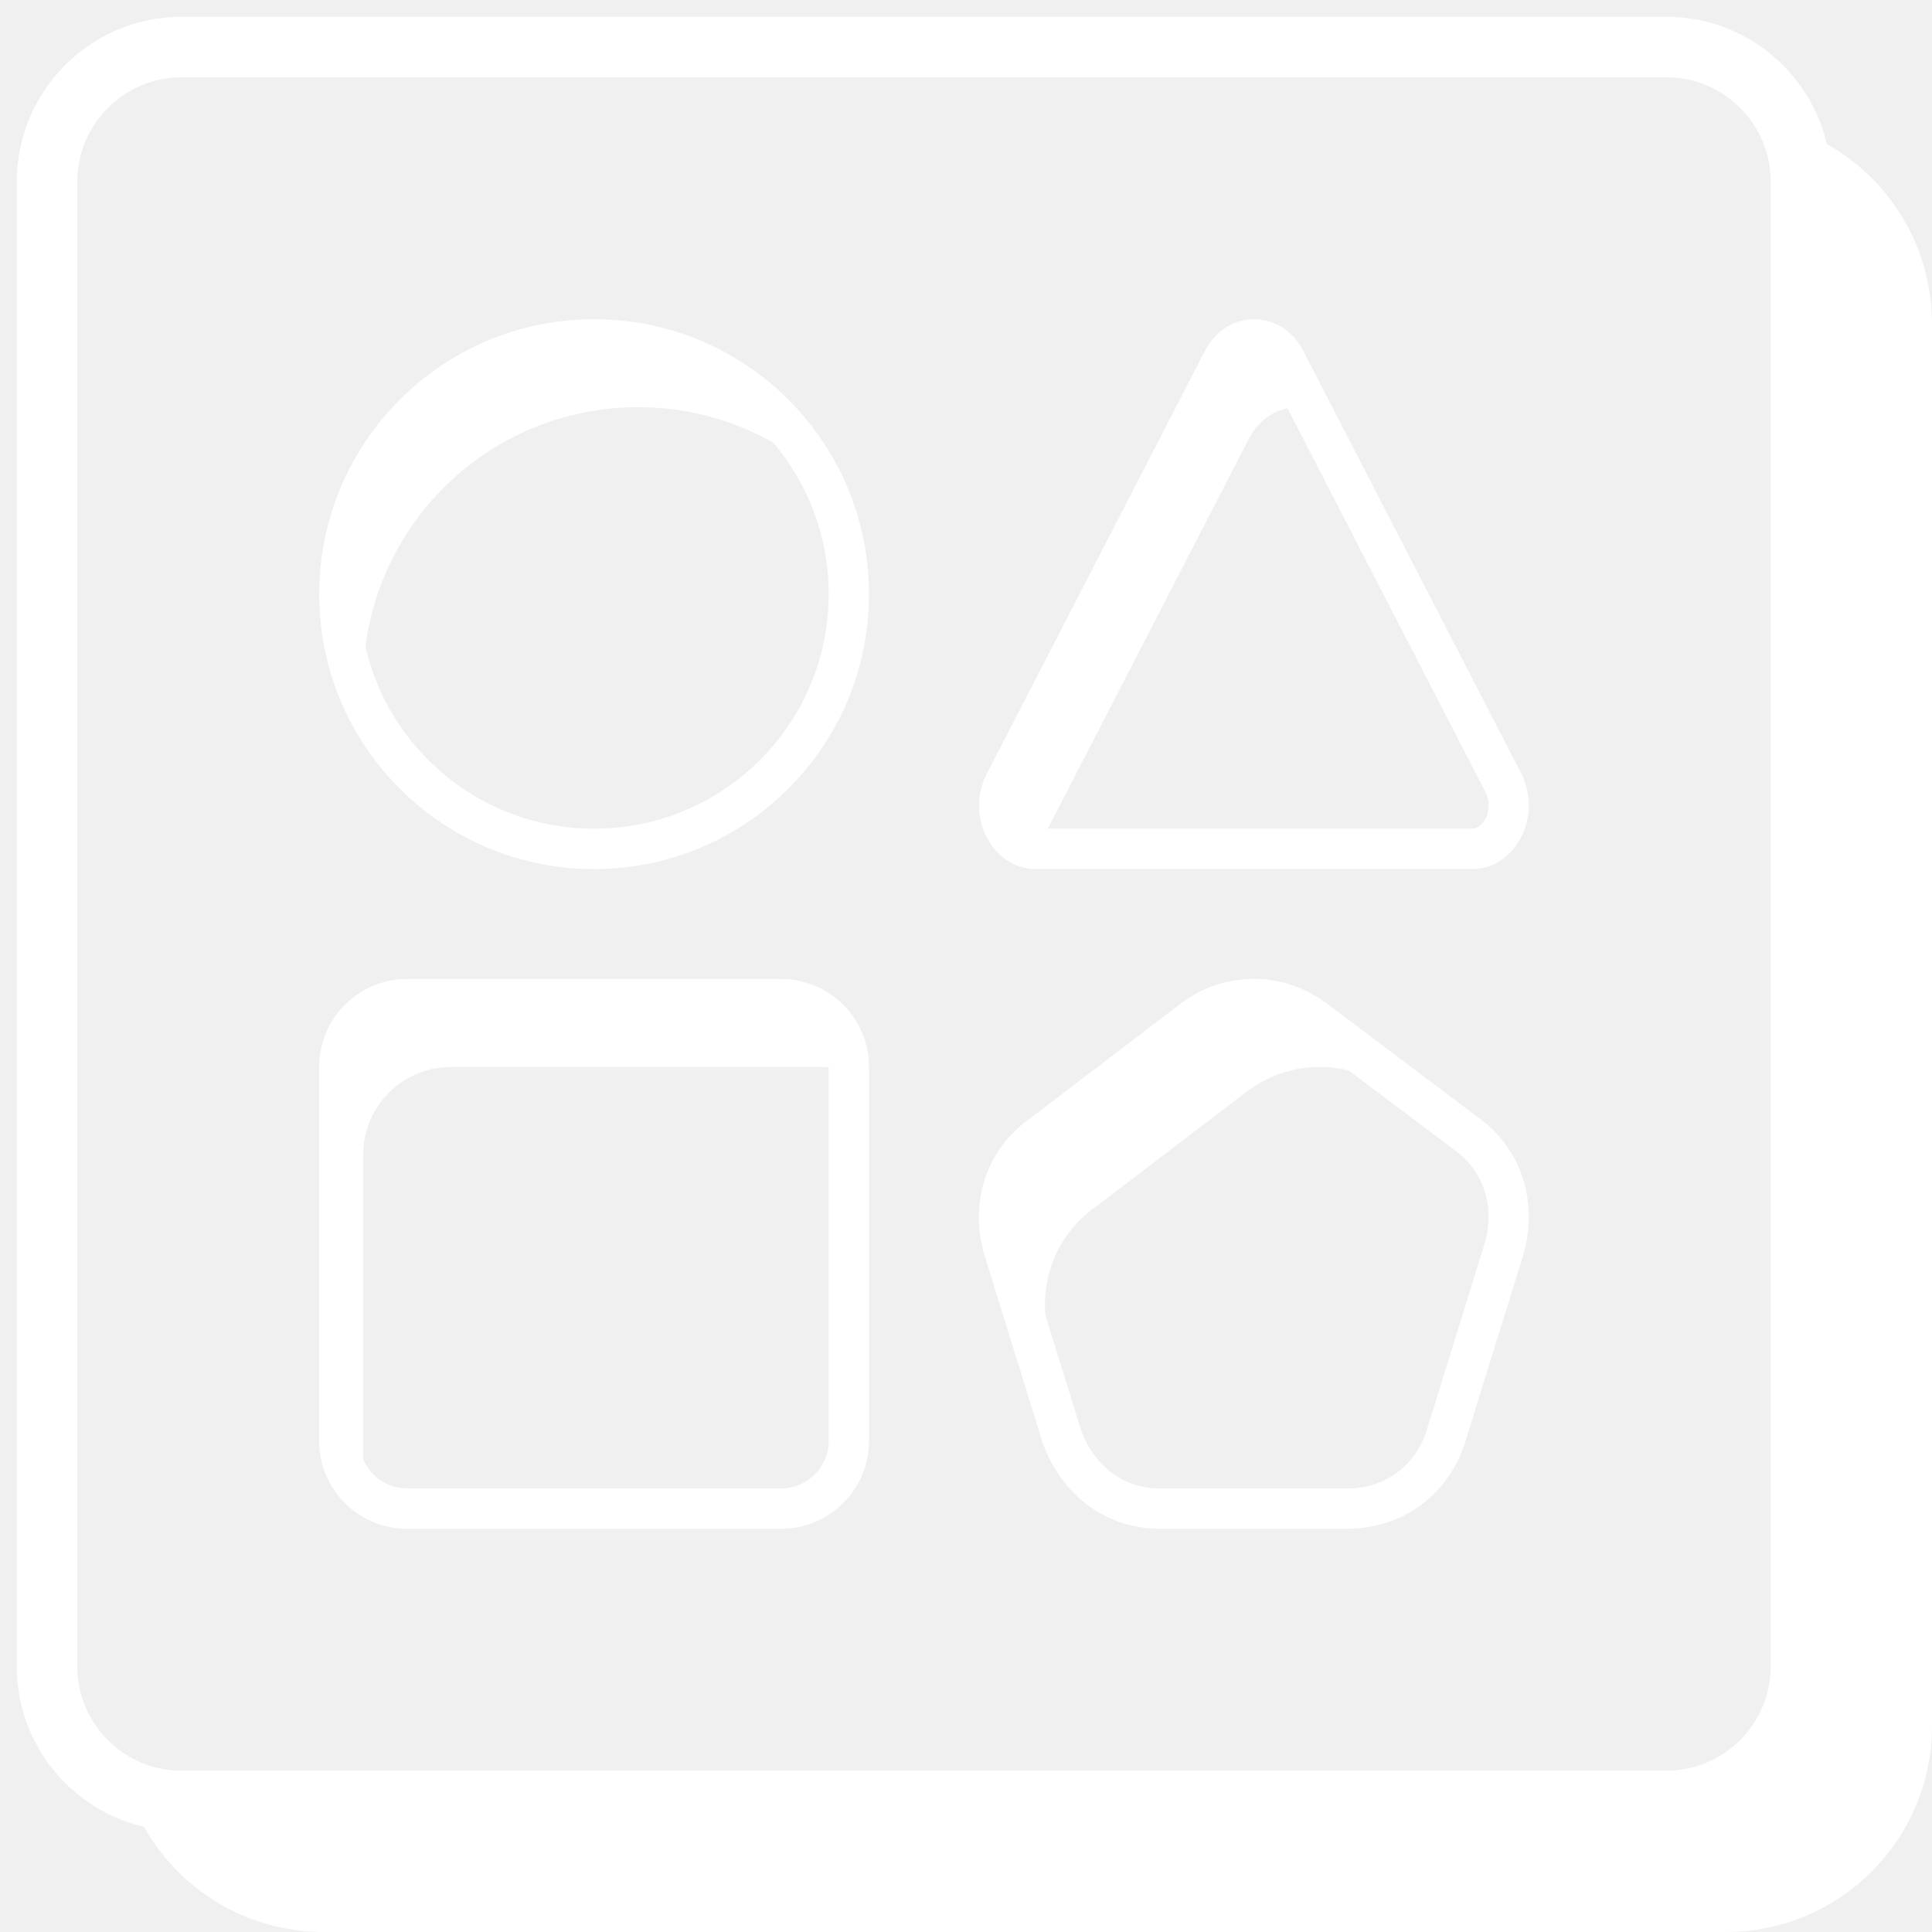
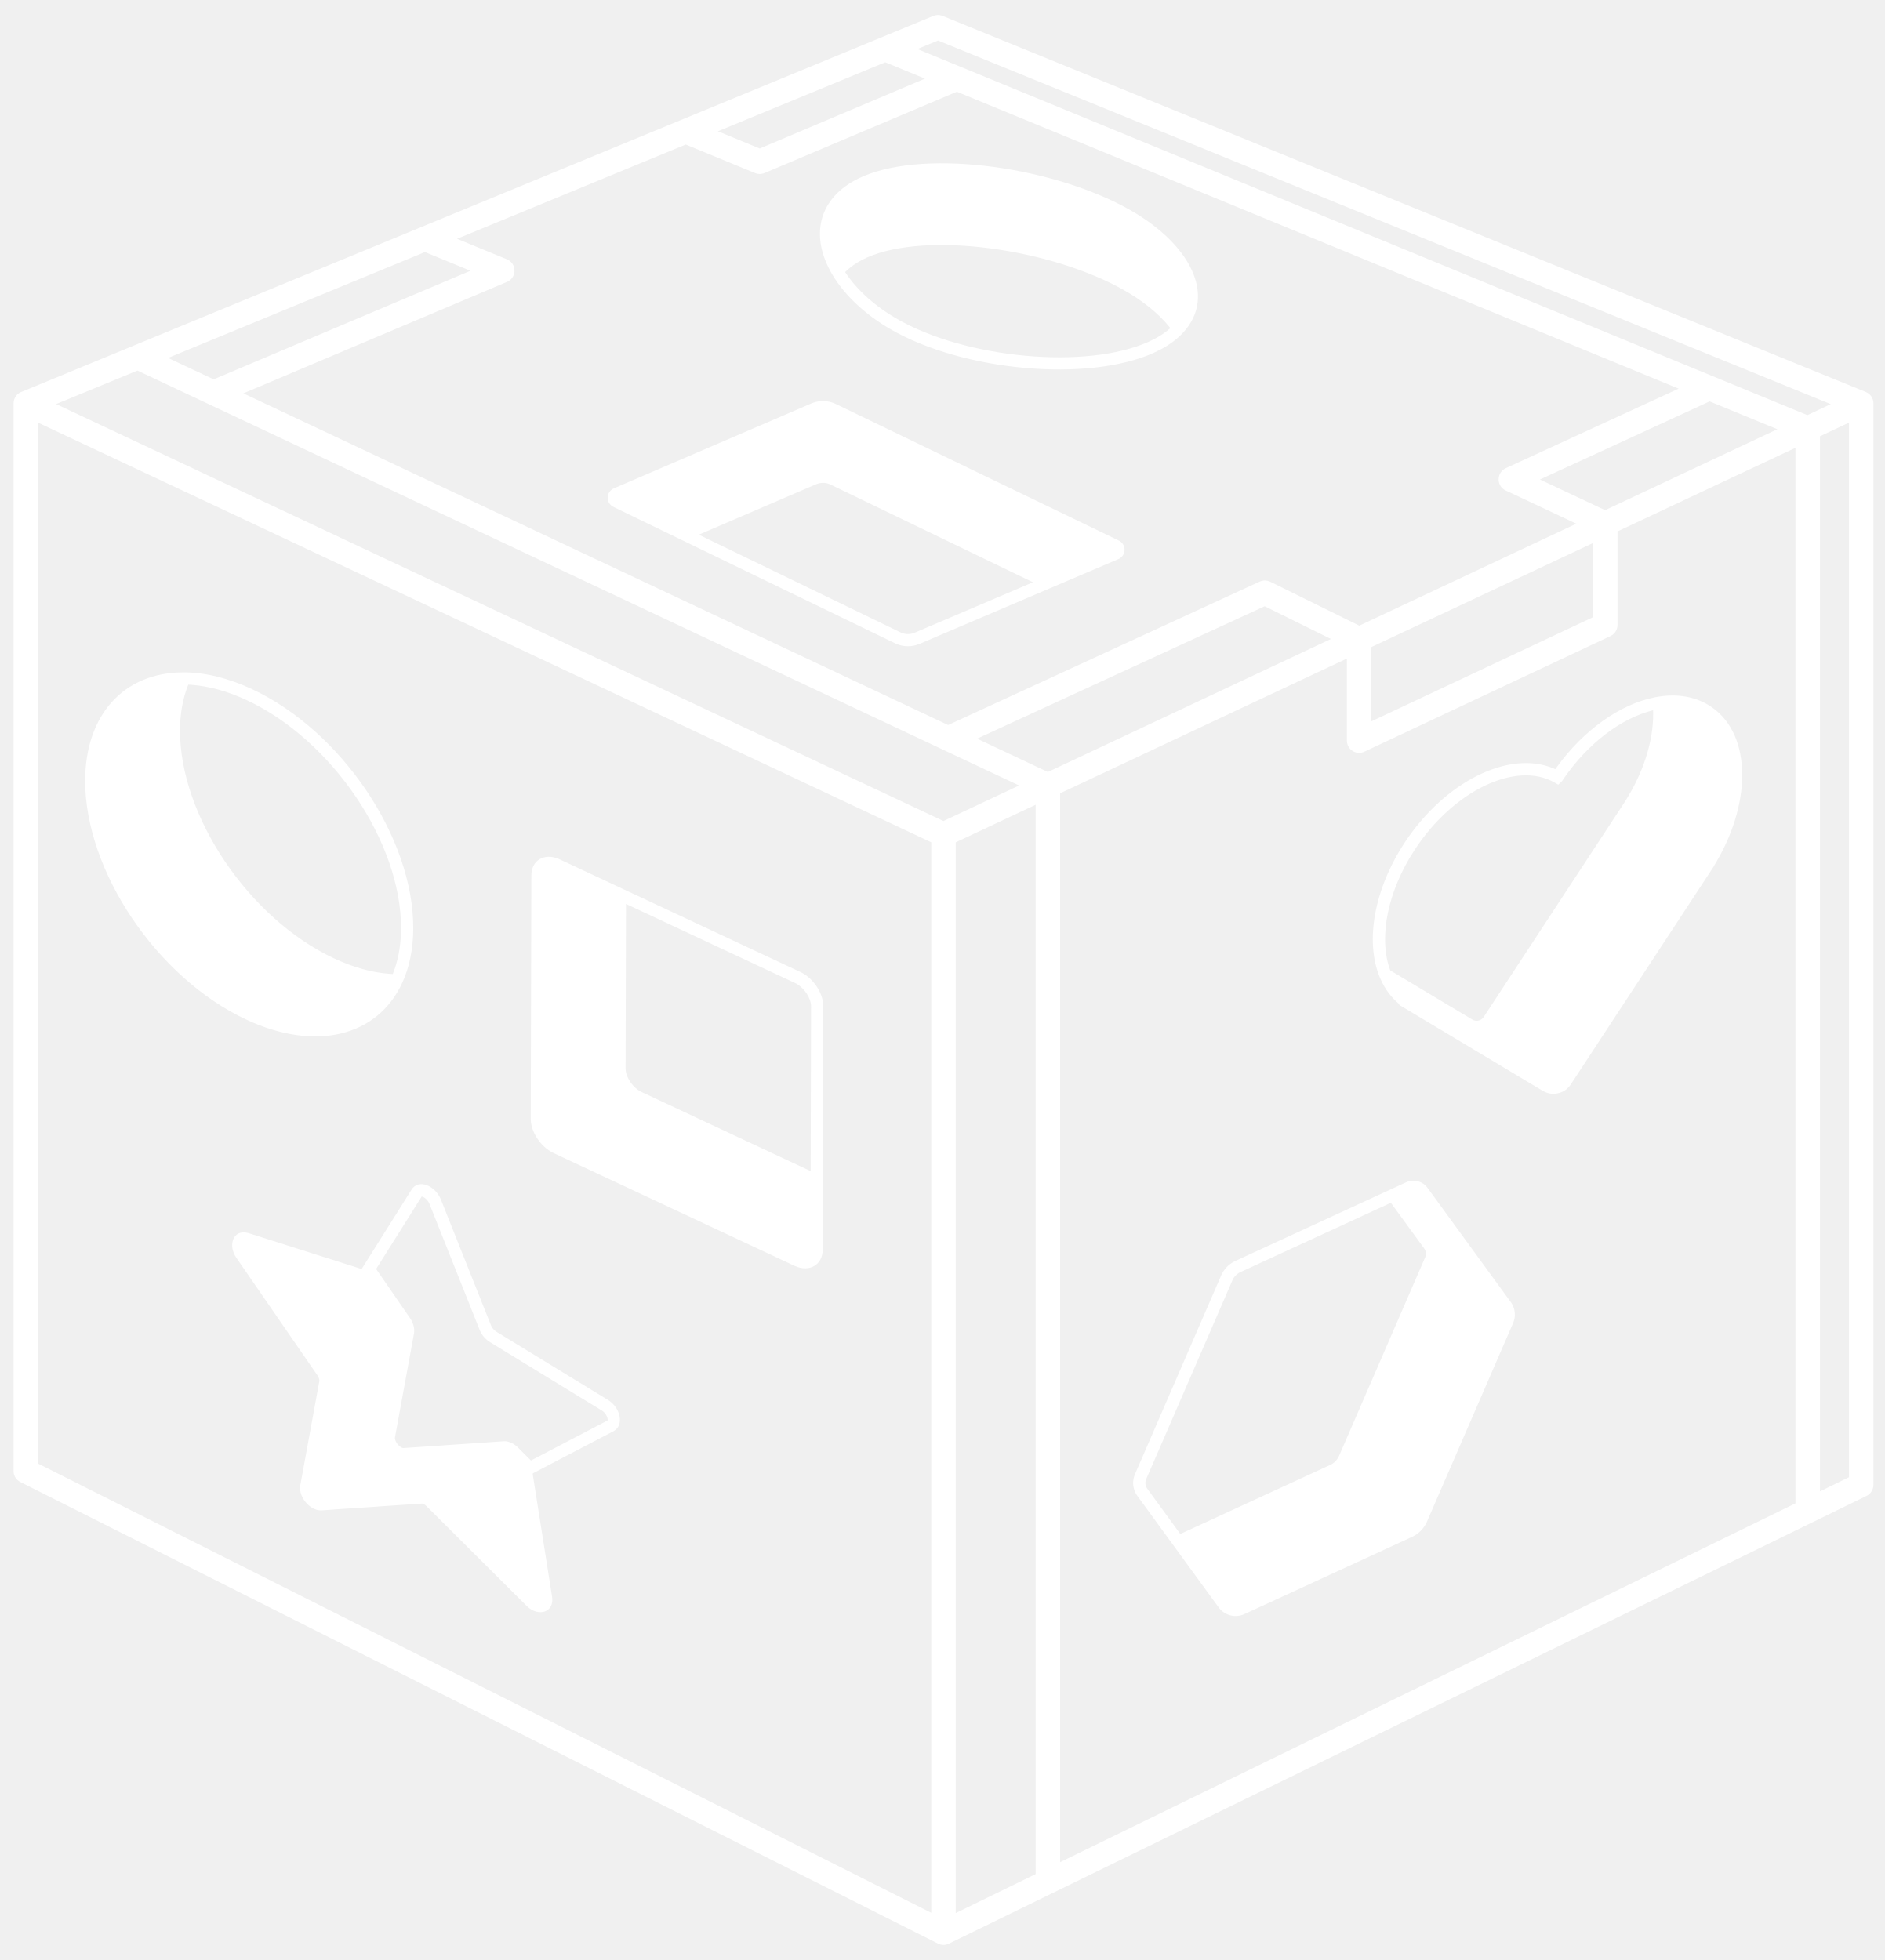
- <svg xmlns="http://www.w3.org/2000/svg" height="92" viewBox="0 0 92 92" width="92">
-   <g fill="#fff" fill-rule="evenodd" transform="translate(-20 -20)">
-     <path d="m16 16h96v96h-96z" fill="none" />
-     <path d="m99.345 20.8c3.687 0 6.781 2.541 7.626 5.967l.022.091c2.988 1.683 5.006 4.886 5.006 8.56v66.764c0 5.422-4.396 9.818-9.818 9.818h-66.764c-3.674 0-6.877-2.018-8.56-5.006l.003.001c-3.474-.811-6.061-3.928-6.061-7.649v-70.691c0-4.338 3.517-7.855 7.855-7.855zm.084 2.88h-70.775c-2.719 0-4.929 2.182-4.975 4.891v70.775c0 2.719 2.182 4.929 4.891 4.975h70.775c2.719 0 4.929-2.182 4.975-4.891v-70.775c0-2.719-2.182-4.929-4.891-4.975zm-42.237 42.938c2.314 0 4.189 1.876 4.189 4.189v.561l-0-0.0 0 17.243c0 2.314-1.876 4.189-4.189 4.189h-17.804c-.725 0-1.407-.184-2.001-.508l-.093-.052c-.054-.031-.106-.063-.158-.096l-.098-.064-.038-.026c-.058-.041-.116-.083-.172-.126l-.101-.081-.058-.049-.067-.058-.064-.058c-.074-.069-.146-.141-.216-.215l-.087-.096c-.046-.053-.092-.107-.135-.163l-.045-.057-.097-.132-.06-.087c-.024-.035-.047-.071-.069-.108-.044-.071-.087-.144-.127-.218l-.069-.133-.048-.099-.028-.062-.048-.112-.051-.13-.032-.089-.023-.068-.037-.12c-.011-.038-.022-.077-.032-.115-.01-.038-.02-.077-.029-.116-.023-.101-.043-.203-.059-.307l-.016-.116-.018-.166-.007-.089-.005-.102c-.002-.056-.003-.113-.003-.17v-17.804c0-2.314 1.876-4.189 4.189-4.189zm25.934 1.127 7.325 5.512.09.067.144.113.128.107.092.081.144.134.076.075.126.13.033.035.075.083.117.136.07.086.074.095c.059.077.116.156.171.235l.094.142.056.088.063.104c.034.059.068.118.1.178l.085.163.03.062c.031.064.06.128.089.192l.056.133.039.098.05.133.011.032c.019.053.037.107.054.16l.027.088.045.158.022.085.035.144.035.164c.199.995.146 2.061-.181 3.11l-2.735 8.819c-.781 2.505-3.028 4.109-5.567 4.109h-8.985c-.901 0-1.753-.202-2.517-.575l-.132-.067-.056-.03-.127-.07-.138-.081-.034-.021c-.041-.025-.082-.051-.122-.078l-.073-.048-.13-.09-.04-.029-.127-.095-.091-.072-.058-.047-.071-.06-.084-.073-.078-.071-.104-.098-.022-.022c-.041-.039-.08-.08-.12-.12l-.06-.063-.124-.136-.106-.123-.093-.114-.109-.14-.054-.072-.079-.11-.08-.118-.038-.058c-.031-.047-.06-.094-.09-.142l-.049-.081-.066-.114-.083-.151-.055-.105-.046-.091-.068-.142-.047-.104-.038-.087-.036-.086-.051-.128-.045-.12-.028-.077-2.735-8.819c-.781-2.505 0-5.111 2.149-6.614l7.227-5.512c2.051-1.503 4.786-1.503 6.836 0zm-23.839 3.062h-17.804c-2.286 0-4.144 1.831-4.188 4.107l-.001.082v14.488c.334.801 1.114 1.369 2.03 1.394l.065.001h17.804c1.232 0 2.234-.981 2.268-2.204l.001-.065v-17.8l-.055-.002zm20.237 1.061-.092.066-7.227 5.512c-1.739 1.217-2.582 3.156-2.426 5.179l1.693 5.459.022.059c.623 1.677 2.004 2.7 3.637 2.735l.086.001h8.985c1.699 0 3.162-1.049 3.706-2.674l.027-.083 2.736-8.822c.537-1.722.029-3.435-1.284-4.443l-5.16-3.883c-1.588-.393-3.297-.095-4.701.893zm-31.233-36.668.228.002.229.006.207.009.206.012.1.007.148.012.186.017.231.025.194.024.199.028.091.014.131.021.222.039.192.037.186.038.132.029.117.027.191.046.21.054.234.065.124.036.176.054.269.088.167.058.184.067.173.066.169.067.207.086.201.087.126.057.188.088.117.056.167.083.203.105.168.091.119.066.184.105.18.107.166.102.133.084.184.12.155.104.212.148.124.09.184.137.145.111.068.054.175.141.144.12.086.073c.094.081.187.163.279.247l.199.185.124.12.141.14.129.132.122.128.176.191.118.132.131.151c.079.093.158.187.235.282l.162.204.107.14c.077.102.153.206.227.311l.129.186.101.15.076.115.052.081c.065.103.13.206.192.31l.129.22.093.164.136.251c.058.11.114.221.169.333l.07.144.119.258c.033.074.066.148.097.223l.044.104.064.157.077.197.067.18.036.101c.036.101.071.202.104.304l.049.152.084.278c.337 1.161.519 2.389.519 3.66 0 7.23-5.861 13.091-13.091 13.091-4.239 0-8.007-2.014-10.399-5.138l-.079-.104-.099-.134-.125-.174-.104-.15-.135-.201-.102-.158c-.064-.1-.127-.202-.188-.304l-.125-.212-.074-.131-.096-.174-.119-.227-.083-.163-.094-.194-.088-.189-.034-.076-.075-.171-.056-.132-.063-.153-.095-.241-.07-.189-.059-.166-.042-.122-.072-.22-.074-.239c-.035-.117-.068-.235-.099-.353l-.056-.218-.028-.117-.034-.145-.035-.162-.039-.192-.05-.269-.041-.247-.025-.168-.022-.163-.029-.24-.013-.128c-.01-.098-.019-.195-.026-.294-.015-.192-.026-.385-.033-.579l-.006-.233-.002-.223c0-7.23 5.861-13.091 13.091-13.091zm2.095 4.189c-6.659 0-12.157 4.972-12.984 11.407 1.137 4.963 5.581 8.666 10.889 8.666 6.17 0 11.171-5.001 11.171-11.171 0-2.75-.993-5.267-2.641-7.214-1.9-1.075-4.096-1.688-6.435-1.688zm30.923.052c-.73.151-1.413.636-1.839 1.454l-9.577 18.567 20.21 0c.545 0 1.019-.898.658-1.692l-.023-.048zm.75-2.735 10.386 20.136.055.116.043.098.026.063.023.06c.721 1.945-.508 4.154-2.425 4.202l-.063.001h-20.773c-.127 0-.251-.009-.372-.027l-.06-.01-.1-.02-.076-.018-.117-.032-.066-.021-.074-.026-.061-.024-.061-.025-.066-.03-.068-.033c-.032-.016-.063-.033-.093-.05-.103-.057-.201-.122-.295-.192-.026-.02-.051-.039-.077-.06l-.074-.062-.039-.034-.053-.049c-.038-.036-.074-.073-.11-.111l-.059-.065-.052-.061-.063-.078c-.127-.163-.238-.341-.332-.529l-.049-.103-.017-.039-.046-.111-.037-.098-.012-.035-.025-.076-.037-.125-.013-.049c-.007-.027-.014-.055-.02-.083-.016-.071-.031-.142-.042-.214l-.016-.108-.013-.12c-.014-.149-.018-.301-.011-.453l.003-.056.006-.086c.008-.09.019-.18.035-.27.016-.095.037-.189.062-.284.026-.099.057-.197.093-.294.014-.037.028-.073.043-.109l.017-.041.035-.079.043-.089.031-.061 10.386-20.136c.104-.199.223-.378.354-.538l.021-.025c.025-.029.05-.058.075-.086l.036-.039.058-.059c.03-.03.06-.059.091-.087l.041-.036.073-.062.076-.059.012-.009c.024-.018.048-.035.072-.052l.082-.055.073-.045.063-.036.029-.016c.043-.023.086-.045.129-.065l.083-.037.018-.007c.045-.019.091-.036.137-.053l.137-.044.06-.016.079-.019.104-.021.089-.014.076-.01.101-.009.084-.004.032-.001.051-.001.08.001.049.002.092.006.115.013.109.017.111.023.075.018.074.02.077.024.094.033.047.018.074.031.067.03.112.056.094.053c.029.017.057.034.086.052.075.048.149.1.22.157l.107.09.04.036.055.052.055.055c.024.024.047.049.07.075.1.11.193.23.279.36l.02.031c.039.061.077.124.113.189z" fill-rule="nonzero" />
-   </g>
+ <svg xmlns="http://www.w3.org/2000/svg" height="104" viewBox="0 0 100 104" width="100">
+   <path d="m113.019 32.814.02.01c.165.083.273.221.323.376.016.05.027.104.03.16l.001.042v57.388c0 .236-.128.453-.333.567l-.031.016-2.839 1.386-45.852 22.375c-.035.017-.071.031-.108.041l-.051.012-.036.006-.032.004-.037.002h-.036-.02l-.035-.004-.032-.005-.032-.006-.021-.005c-.044-.011-.087-.027-.127-.047l-48.694-24.495c-.209-.105-.344-.313-.357-.545v-.035-56.656c0-.071.011-.139.032-.202.049-.154.156-.292.321-.376l.021-.01.019-.009 45.605-18.803 2.798-1.154c.146-.06.307-.065.456-.015l.037.014 48.971 19.949c.014.005.027.011.04.017zm-44.074 21.888-4.24 1.993v56.816l4.24-2.069zm-52.927-20.277v55.233l47.389 23.838v-56.802zm93.238 57.346-0-56.011-9.442 4.437 0 4.966c0 .24-.132.46-.343.572l-.031.015-13.056 6.136c-.421.198-.904-.099-.925-.557l-.001-.03-0-4.356-15.216 7.151v56.717zm-19.543-16.772.024.032 4.417 6.061c.04.055.071.106.096.157.084.168.124.351.118.532-.002.125-.026.25-.071.369l-.02.051-4.581 10.562-.02.042-.037.07c-.097.175-.227.331-.38.456-.086.072-.18.135-.282.187l-.062.03-8.894 4.097c-.469.217-1.024.081-1.342-.322l-.026-.034-4.302-5.902-.014-.018c-.015-.021-.029-.041-.039-.059l-.009-.017-.027-.046-.031-.061c-.111-.231-.142-.493-.087-.741.012-.058.029-.115.05-.172l.023-.056 4.553-10.499.016-.039c.142-.325.392-.59.71-.75l.048-.023 9.056-4.172c.39-.179.848-.068 1.114.265zm-52.34.607.014.034 2.661 6.682c.048.123.143.242.249.316l.029.019 5.938 3.632c.311.19.539.521.604.853.065.319-.024.622-.287.78l-.031.018-4.247 2.22-.002.002-.031.016-.001.005c-.003.011-.004.025-.003.043l.001.018.002.02 1.02 6.457c.133.837-.719 1.082-1.316.522l-.027-.026-5.312-5.293c-.021-.021-.039-.037-.059-.053-.075-.058-.142-.087-.185-.09l-.014-0-.224.015-5.083.345c-.079.005-.158-.002-.233-.02l-.045-.012-.044-.015c-.335-.116-.637-.436-.765-.792-.053-.149-.074-.302-.056-.448l.007-.048 1.008-5.515c.002-.012.003-.02.002-.035-.001-.073-.031-.164-.086-.254l-.022-.034-4.299-6.233c-.466-.676-.155-1.53.633-1.309l.035.01 5.936 1.885c.013.004.023.007.032.008l.012.001.005 0 1.986-3.157.653-1.041c.378-.606 1.245-.216 1.543.473zm50.417.215-7.951 3.664-.026.012c-.18.083-.326.226-.411.396l-.017.037-.015.038-4.557 10.508c-.015.034-.026.069-.034.107-.023.104-.012.213.035.317l.021.041.024.04.012.016 1.749 2.398 7.951-3.663c.028-.013.055-.027.08-.042l.038-.024.037-.026c.106-.075.195-.171.265-.293.013-.02.024-.04.035-.062l.015-.033 4.57-10.538c.017-.039.027-.075.033-.119.01-.066.007-.131-.012-.197-.012-.044-.03-.087-.054-.125l-.019-.028zm24.305-41.396-1.54.724v55.987l1.54-.752zm-75.724 41.066-.645 1.028-1.771 2.814 1.799 2.609c.024.034.046.069.066.105l.029.055.026.055c.082.18.117.37.096.547l-.006.044-.025.14-.985 5.378c-.012.066.013.169.078.277.101.169.26.285.358.293l.018 0 5.303-.36c.096-.008.193.004.28.032.157.045.308.135.444.259l.04.038.693.691 4.066-2.126.002-.007c.002-.013.003-.029.001-.05l-.003-.022-.004-.024c-.029-.147-.135-.308-.275-.406l-.031-.02-5.938-3.632c-.224-.137-.416-.358-.524-.604l-.019-.046-2.66-6.681-.015-.034c-.069-.148-.19-.271-.312-.328-.026-.012-.049-.02-.067-.023l-.013-.002zm7.282-17.91.038.017 3.335 1.561 9.431 4.413c.67.313 1.2 1.084 1.221 1.782l.001.046-.032 12.905c-.002.816-.701 1.207-1.465.874l-.038-.017-12.766-5.976c-.288-.135-.555-.355-.763-.625-.209-.266-.358-.572-.422-.874-.019-.087-.03-.174-.034-.262l-.001-.066.032-12.907c.002-.815.701-1.206 1.464-.872zm3.558 2.382-.022 8.74c0 .181.064.394.184.601.121.212.293.401.488.536.041.029.084.056.129.08l.046.023 8.972 4.199.022-8.742c.001-.424-.342-.957-.768-1.198l-.04-.022-.039-.019zm57.419-10.56c2.261 1.354 2.38 5.003.43 8.331l-.06.101-.053.088.005.005-7.618 11.615c-.147.224-.366.383-.61.449-.275.083-.572.053-.83-.086l-.043-.024-7.626-4.567.024-.025-.042-.035c-.399-.335-.717-.762-.947-1.267l-.036-.08-.031-.074c-.78-1.917-.278-4.671 1.32-7.108 2.125-3.241 5.538-4.95 7.906-3.954l.071.031.024.011.082-.114c1.422-1.963 3.35-3.33 5.186-3.697l.083-.016.08-.014.085-.014c.962-.146 1.855-.001 2.597.443zm-80.847-1.728c1.125.008 2.345.309 3.598.896 4.738 2.218 8.556 7.878 8.544 12.685-.003 1.086-.202 2.061-.583 2.892-1.319 2.866-4.622 3.662-8.28 1.951-4.738-2.217-8.554-7.879-8.543-12.686.009-3.495 2.063-5.72 5.169-5.737zm77.921 2.012-.031.008c-1.667.419-3.433 1.751-4.718 3.628l-.08.119-.201.194-.211-.12c-2.013-1.145-5.334.409-7.404 3.567-1.436 2.189-1.917 4.624-1.333 6.317l.023.066.009.025 4.355 2.609c.049.03.101.049.155.058l.032.004.033.002c.096.001.189-.027.264-.08.039-.027.072-.059.1-.095l.02-.028 7.403-11.287.069-.107c1.003-1.56 1.531-3.25 1.518-4.717l-.002-.091zm-77.714-1.357-.02.048c-.273.687-.417 1.486-.419 2.378-.011 4.548 3.654 9.983 8.17 12.096 1.021.478 2.009.751 2.926.818l.102.007.088.004.024-.058c.248-.629.388-1.349.412-2.145l.003-.114.001-.11c.011-4.547-3.654-9.981-8.17-12.095-1.02-.478-2.009-.751-2.926-.818l-.102-.007zm-2.698-16.668-4.315 1.779 47.078 22.124 4.013-1.886-4.045-1.903-.031-.015-38.95-18.332zm59.803 12.506-15.257 7.026 3.756 1.768 15.018-7.057zm21.965-11.546-38.295-15.755-10.203 4.314c-.049.021-.1.035-.152.043l-.039.005c-.013.001-.026.002-.039.003l-.039 0c-.054-.001-.108-.01-.161-.024l-.033-.01-.037-.014-3.682-1.515-12.132 5.002 2.645 1.088c.523.215.537.944.037 1.184l-.031.014-13.988 5.915 37.392 17.599 16.53-7.611c.083-.038.172-.058.261-.059l.038.001c.076.003.152.02.224.05l.036.016 4.723 2.331 11.515-5.411-3.701-1.742-.017-.007-.03-.013-.03-.015c-.098-.052-.184-.129-.245-.226-.017-.027-.032-.056-.045-.086-.017-.04-.031-.083-.04-.128-.004-.021-.007-.043-.01-.065l-.003-.037-.001-.031c0-.055.007-.109.02-.161l.008-.03.013-.038.013-.033.01-.022.02-.039.022-.036.028-.04.015-.019.015-.018.023-.025.016-.016c.024-.022.049-.043.076-.062l.005-.003c.019-.013.039-.025.06-.036l.032-.016zm-4.544 8.192-11.757 5.518v3.943l11.757-5.526zm-40.535-7.5c.12.024.237.063.341.112l.051.025 14.996 7.237c.398.204.386.772-.007.965l-.029.013-3.617 1.542-6.933 2.958c-.404.172-.862.165-1.257-.014l-.049-.023-11.326-5.486-3.605-1.746c-.408-.197-.404-.774-.007-.971l.028-.013 10.495-4.513c.071-.03.146-.054.22-.072l.056-.012.061-.012c.193-.033.39-.03.581.01zm-.513 4.327c-.04.008-.08.019-.116.032l-.036.014-6.243 2.684 10.69 5.178c.211.105.454.124.677.055l.044-.015.044-.017 6.276-2.677-10.766-5.195c-.029-.013-.06-.025-.091-.035l-.047-.014-.05-.012c-.125-.026-.253-.026-.382.002zm47.234-4.343-9.003 4.145 3.458 1.627 9.139-4.294zm-40.937-19.148-1.096.452 2.34.962 44.88 18.463 1.24-.583zm-27.221 11.224-13.626 5.618 2.416 1.137 13.626-5.762zm37.094-2.405c3.512 1.863 4.956 4.733 3.119 6.693-.315.34-.724.641-1.223.902-3.279 1.712-9.897 1.24-13.93-.897-1.526-.809-2.744-1.912-3.449-3.102-1.168-1.978-.776-3.93 1.214-5.004l.061-.032.096-.049c3.191-1.58 9.895-.746 14.112 1.488zm-13.908 2.825c-.33.172-.609.37-.836.589l-.056.055.01.015c.626.952 1.625 1.845 2.864 2.537l.101.056.095.051c3.856 2.043 10.253 2.499 13.325.895.297-.155.554-.325.771-.507l.064-.055.022-.02-.043-.055c-.584-.727-1.441-1.419-2.505-2.011l-.107-.059-.102-.055c-4.089-2.166-10.672-2.968-13.604-1.437zm1.235-10.489-8.88 3.661 2.221.914 8.769-3.707z" fill="#fff" transform="translate(-14 -12)" />
</svg>
